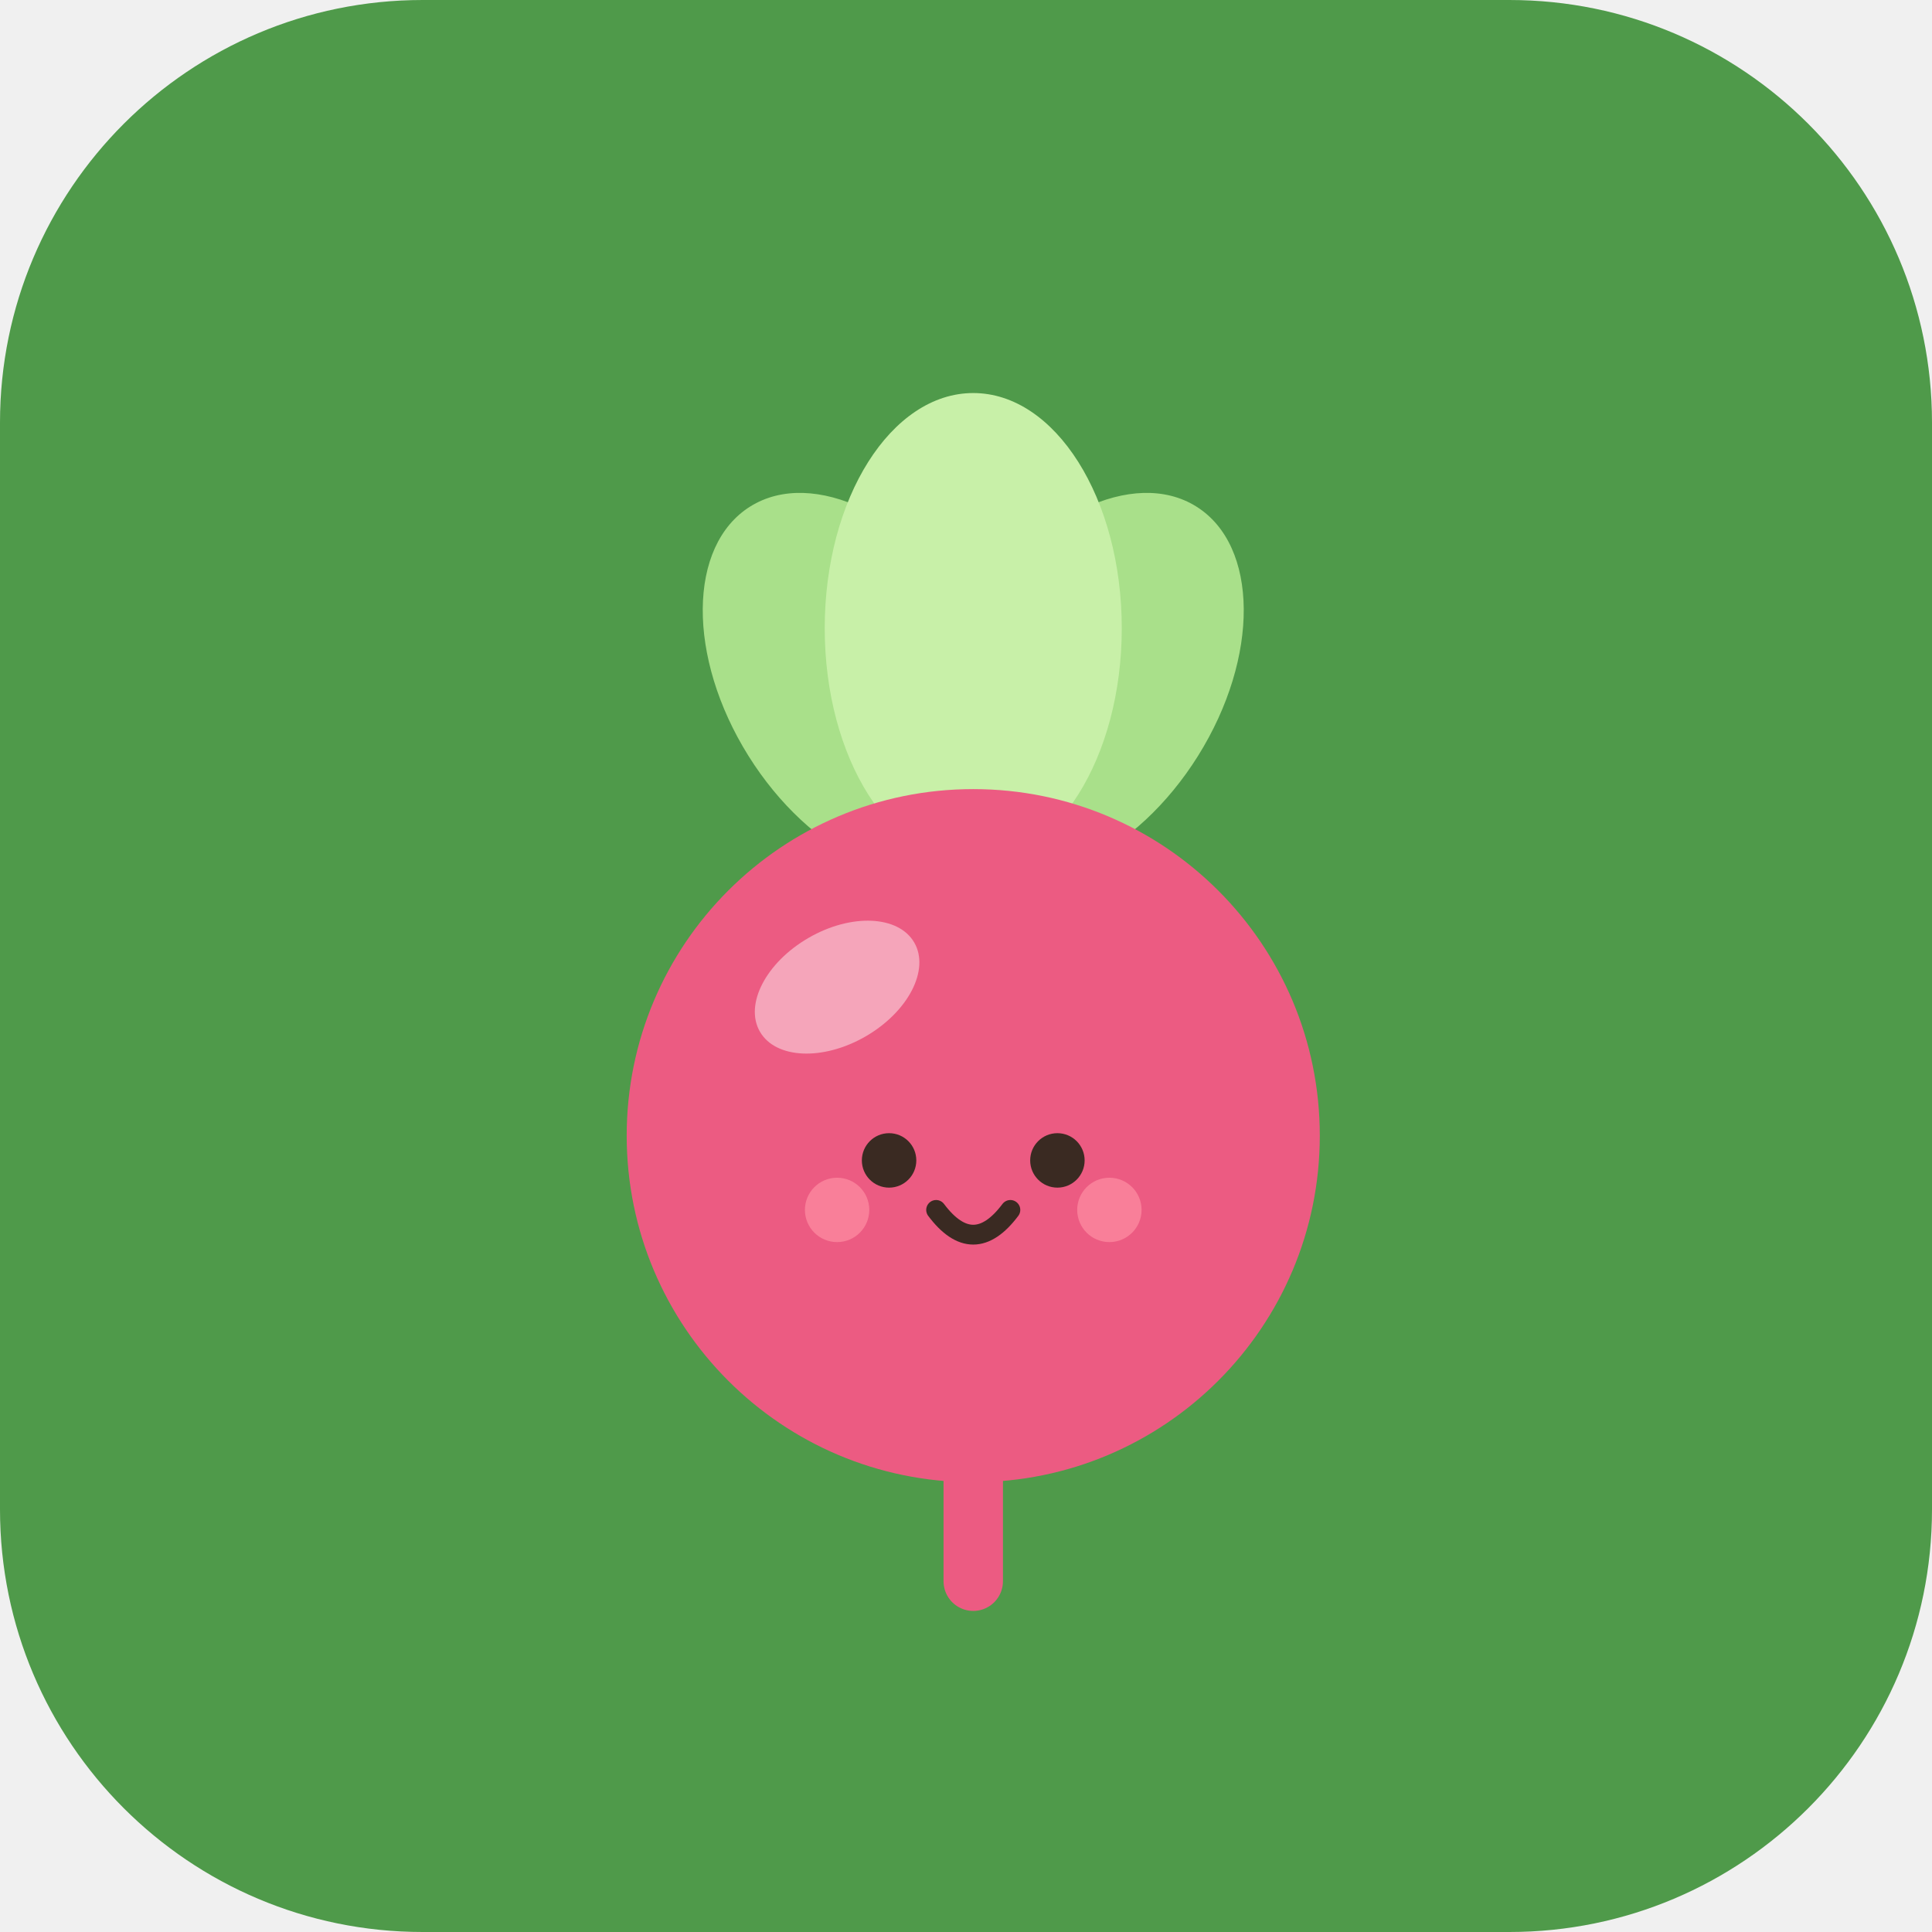
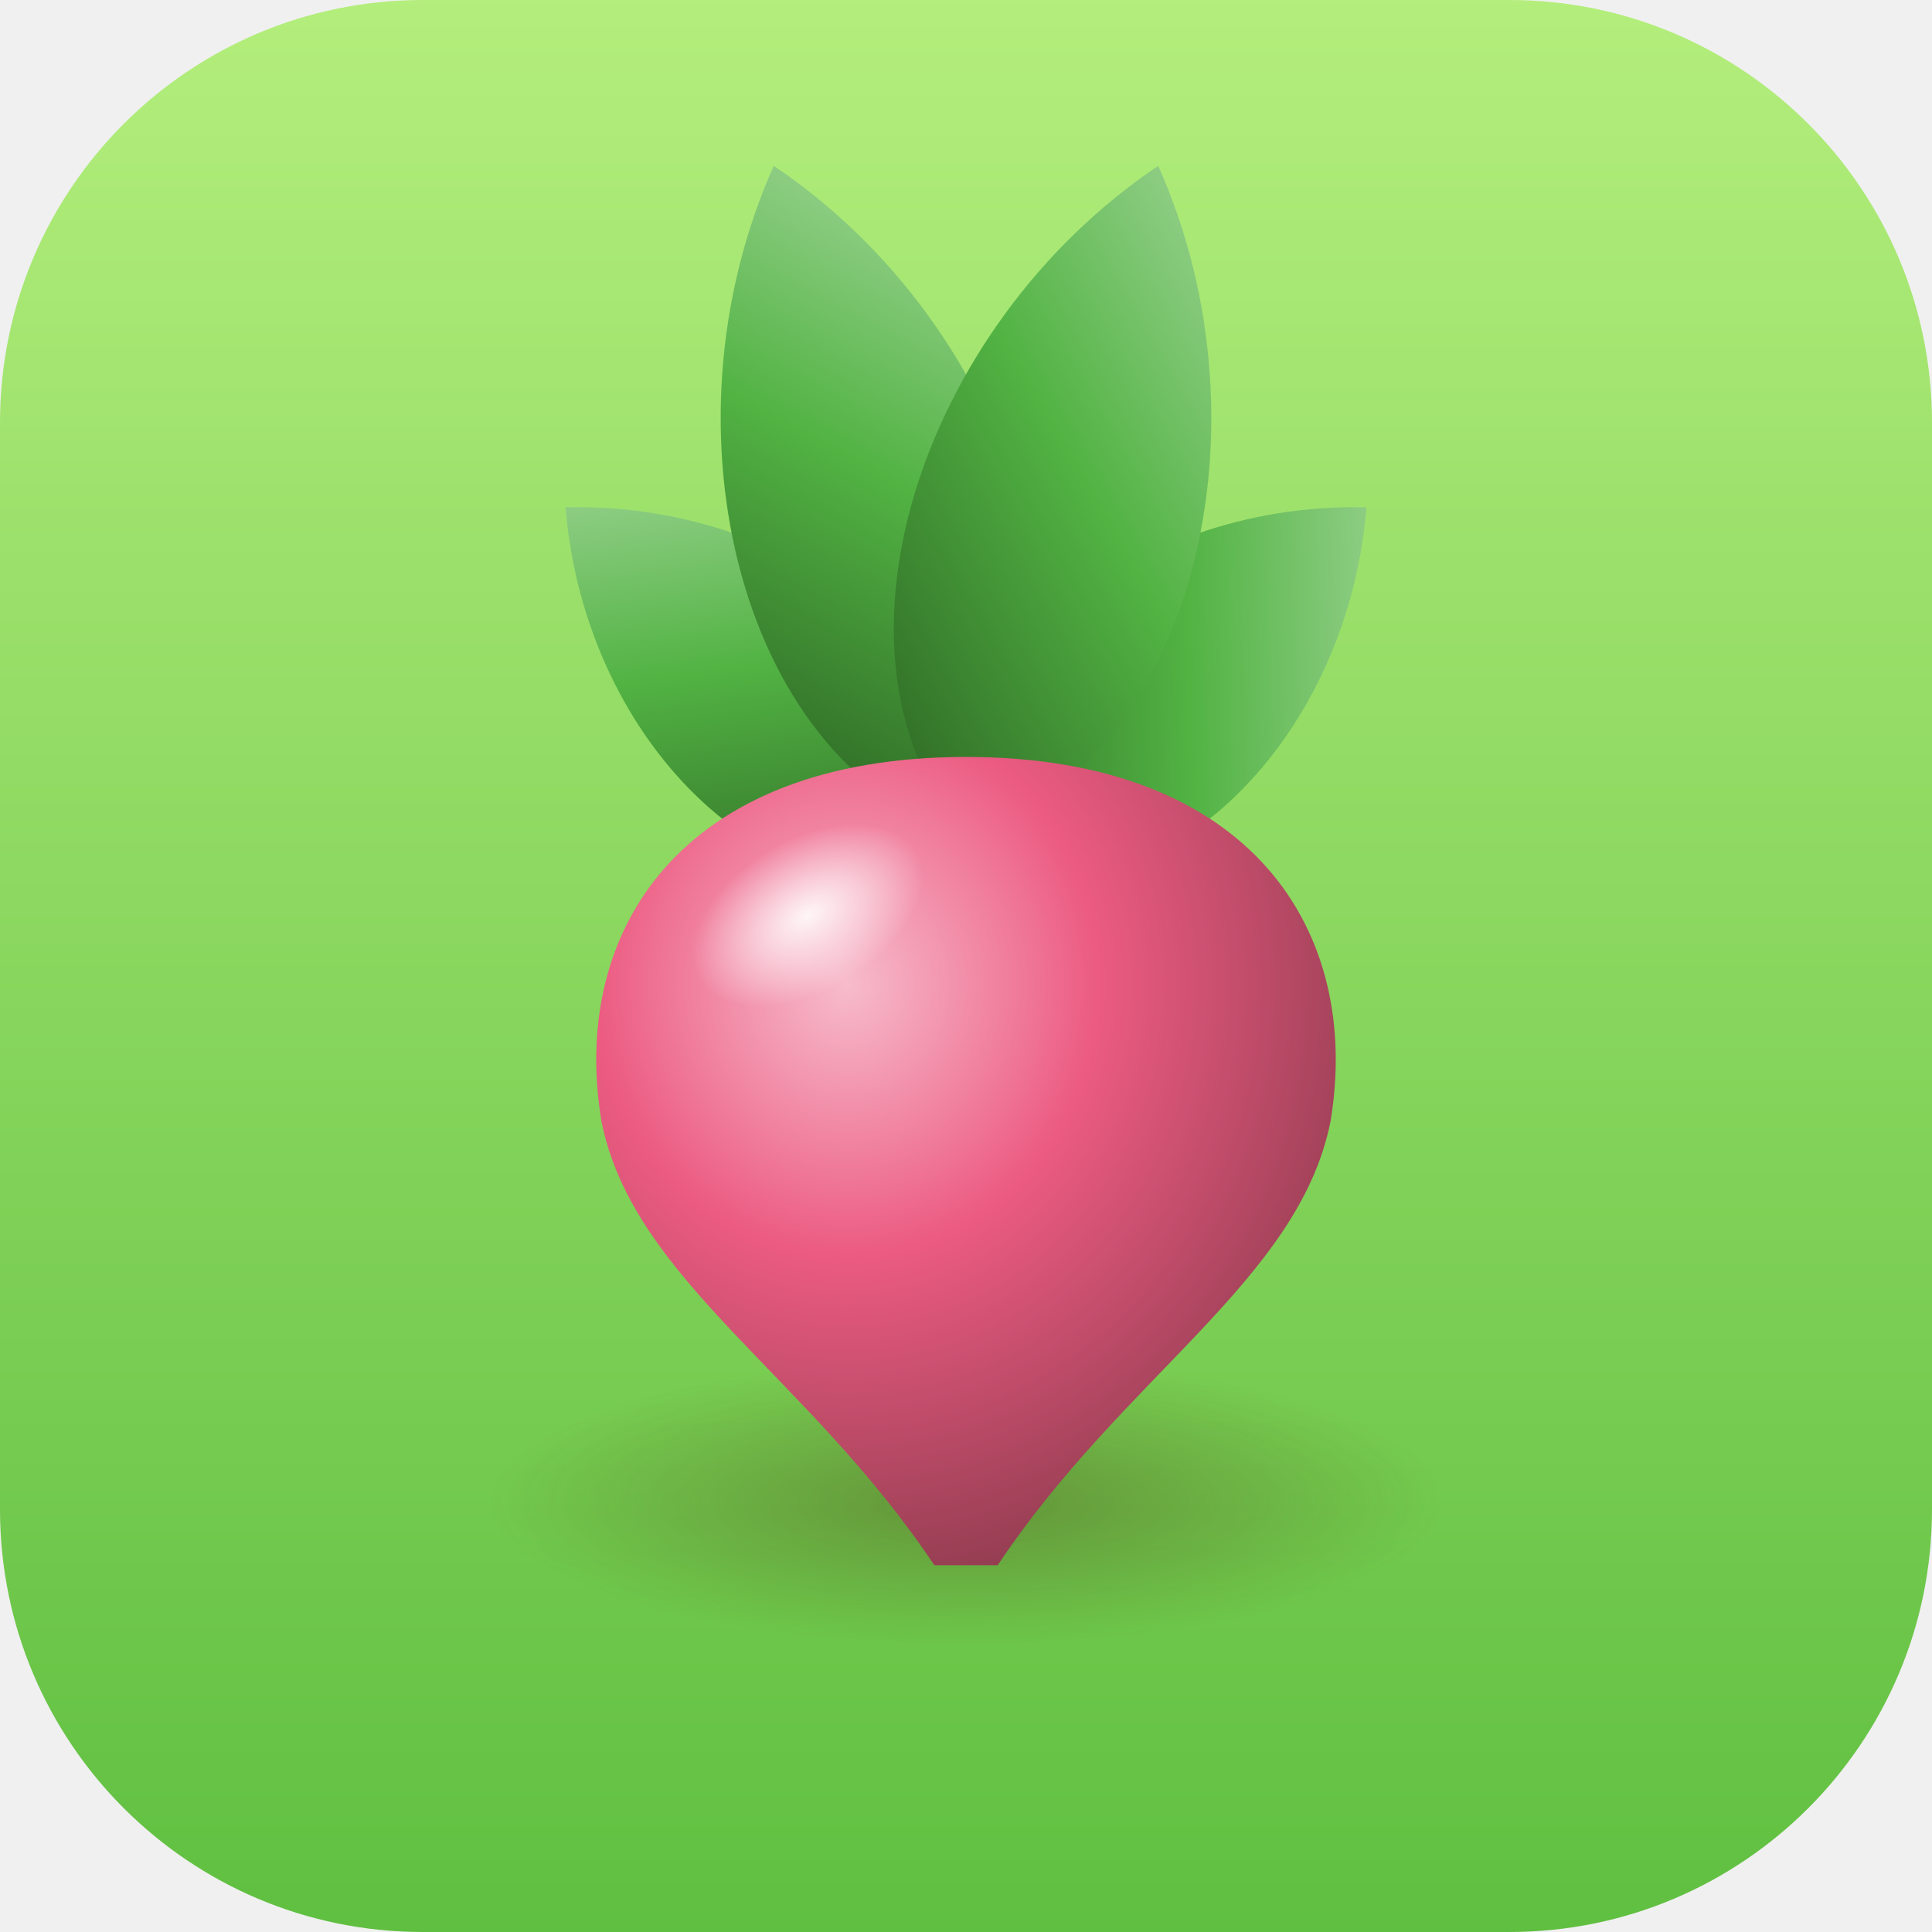
<svg xmlns="http://www.w3.org/2000/svg" viewBox="0 0 64 64">
-   <rect width="64" height="64" rx="14" fill="#4f9a4a" />
-   <g transform="translate(6 4) scale(.82)">
-     <ellipse cx="0" cy="-8.5" rx="5.4" ry="8.5" transform="translate(32 30) rotate(-32)" fill="#a9e08a" />
-     <ellipse cx="0" cy="-8.5" rx="5.4" ry="8.5" transform="translate(32 30) rotate(32)" fill="#a9e08a" />
-     <ellipse cx="0" cy="-9.5" rx="6" ry="9.5" transform="translate(32 30) rotate(0)" fill="#c8f0a8" />
-     <path d="M32 52 L32 59" stroke="#ec5b82" stroke-width="2.4" stroke-linecap="round" />
-     <circle cx="32" cy="41" r="14" fill="#ec5b82" />
-     <ellipse cx="26.5" cy="35" rx="3.6" ry="2.3" fill="#fff" opacity=".45" transform="rotate(-30 26.5 35)" />
-     <circle cx="28.6" cy="42" r="1.1" fill="#3a2a22" />
-     <circle cx="35.4" cy="42" r="1.1" fill="#3a2a22" />
-     <path d="M30.5 44 Q32 46 33.5 44" stroke="#3a2a22" stroke-width=".8" fill="none" stroke-linecap="round" />
-     <circle cx="26.5" cy="44" r="1.3" fill="#ff8fa3" opacity=".7" />
-     <circle cx="37.5" cy="44" r="1.3" fill="#ff8fa3" opacity=".7" />
+   <defs>
+     <linearGradient id="bg" x1="0" y1="0" x2="0" y2="1">
+       <stop offset="0" stop-color="#b4ee7c" />
+       <stop offset="1" stop-color="#5fbf40" />
+     </linearGradient>
+     <radialGradient id="v" cx=".34" cy=".28" r=".8">
+       <stop offset="0" stop-color="#f7bccc" />
+       <stop offset=".42" stop-color="#ec5b82" />
+       <stop offset="1" stop-color="#8a3a4c" />
+     </radialGradient>
+     <linearGradient id="l" x1=".3" y1="1" x2=".7" y2="0">
+       <stop offset="0" stop-color="#2f6a26" />
+       <stop offset=".55" stop-color="#52b343" />
+       <stop offset="1" stop-color="#97d18e" />
+     </linearGradient>
+     <radialGradient id="s">
+       <stop offset="0" stop-color="#4a3210" stop-opacity=".35" />
+       <stop offset="1" stop-color="#4a3210" stop-opacity="0" />
+     </radialGradient>
+     <radialGradient id="h">
+       <stop offset="0" stop-color="#fff" stop-opacity=".9" />
+       <stop offset="1" stop-color="#fff" stop-opacity="0" />
+     </radialGradient>
+   </defs>
+   <rect width="64" height="64" rx="14" fill="url(#bg)" />
+   <g transform="translate(32 34) scale(1.05) translate(-32 -40)">
+     <ellipse cx="32" cy="55" rx="15" ry="4.5" fill="url(#s)" />
+     <g transform="translate(32 35) rotate(-48)">
+       <path d="M0 0 C5.5 -3 5.2 -11.5 0 -17 C-5.2 -11.5 -5.5 -3 0 0Z" fill="url(#l)" />
+     </g>
+     <g transform="translate(32 35) rotate(48)">
+       <path d="M0 0 C5.5 -3 5.2 -11.5 0 -17 C-5.2 -11.5 -5.5 -3 0 0Z" fill="url(#l)" />
+     </g>
+     <g transform="translate(32 34) rotate(-16)">
+       <path d="M0 0 C6.2 -4 5.9 -15 0 -22 C-5.9 -15 -6.2 -4 0 0Z" fill="url(#l)" />
+     </g>
+     <g transform="translate(32 34) rotate(16)">
+       <path d="M0 0 C6.2 -4 5.9 -15 0 -22 C-5.9 -15 -6.2 -4 0 0Z" fill="url(#l)" />
+     </g>
+     <path d="M32 31.5 C41 31.5 44.5 37 43.5 43 C42.5 48 37 51 33 57 L31 57 C27 51 21.5 48 20.5 43 C19.5 37 23 31.5 32 31.5Z" fill="url(#v)" />
+     <ellipse cx="27" cy="36.5" rx="4" ry="2.4" fill="url(#h)" transform="rotate(-30 27 36.5)" />
  </g>
</svg>
